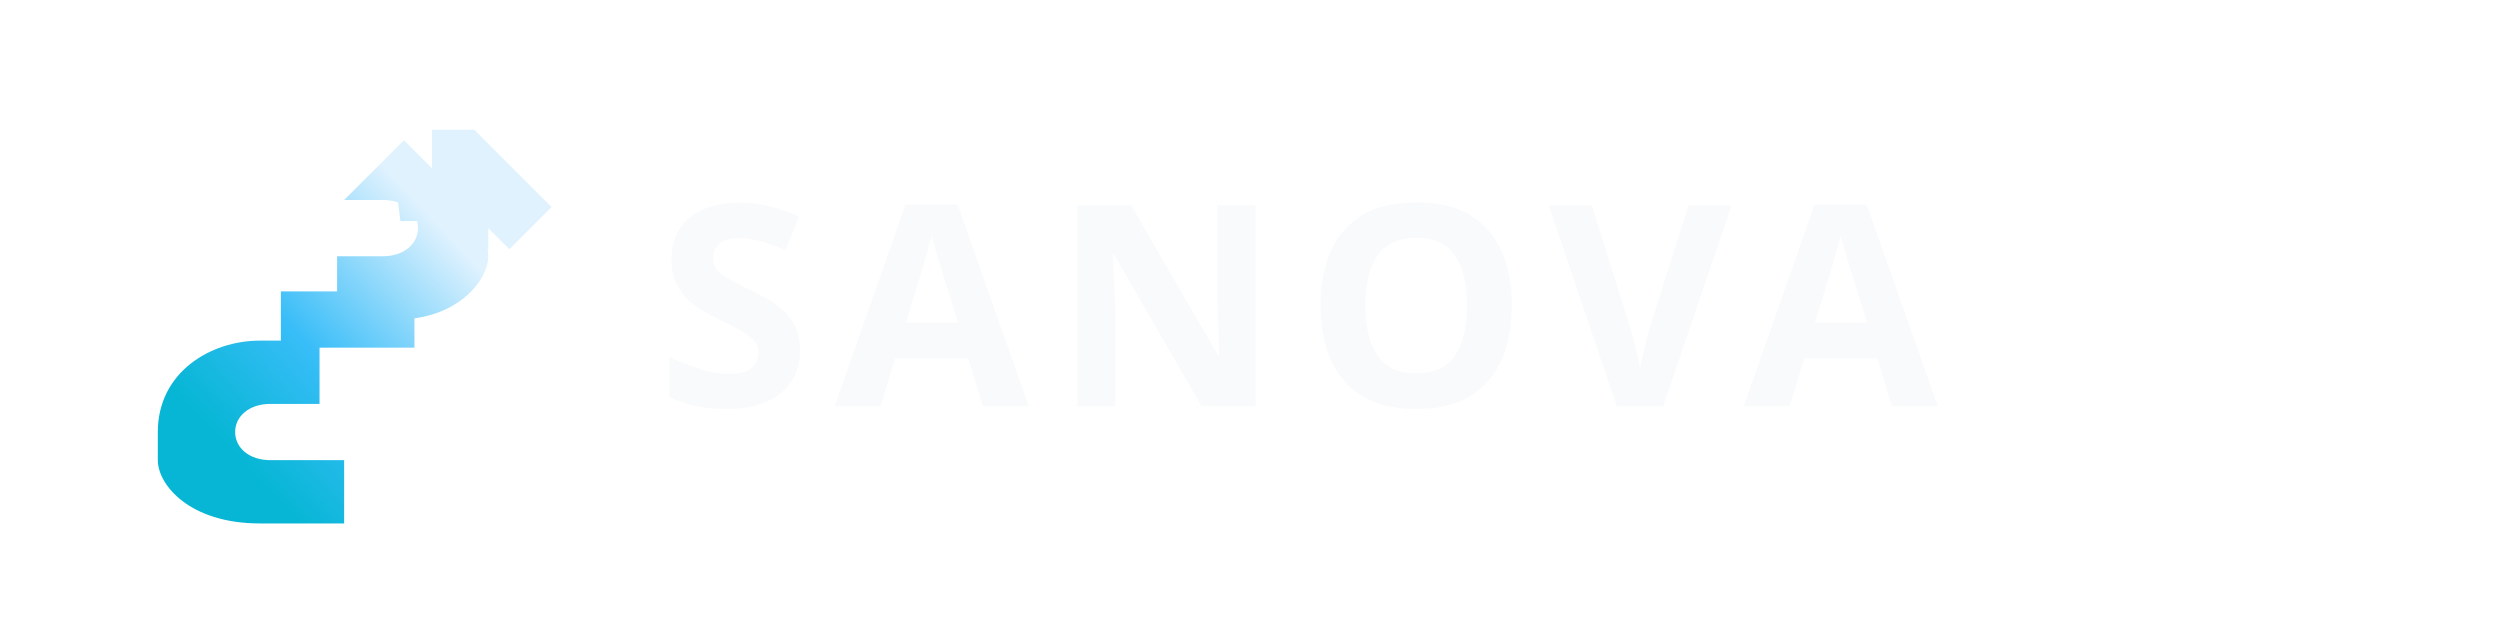
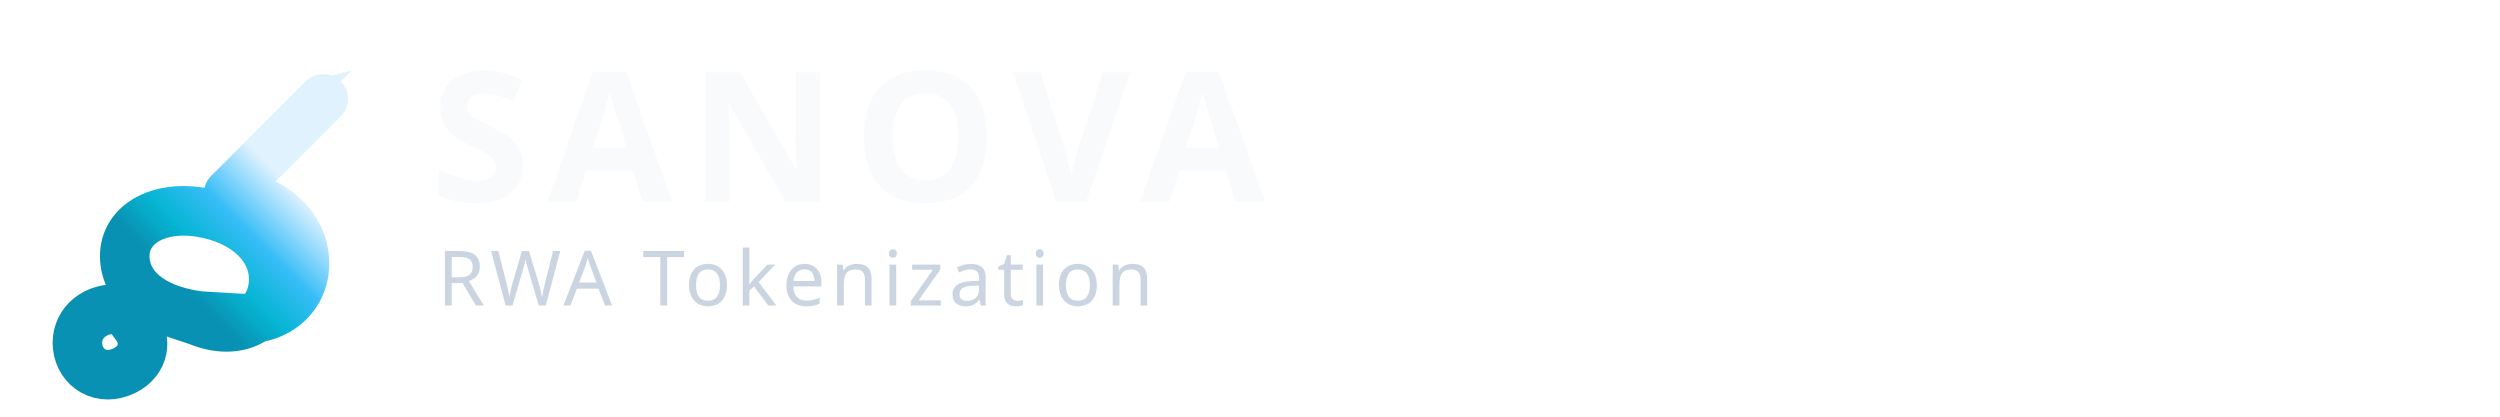
- <svg xmlns="http://www.w3.org/2000/svg" viewBox="0 0 640 160" role="img" aria-label="Sanova Global">
+ <svg xmlns="http://www.w3.org/2000/svg" viewBox="0 0 720 120" role="img" aria-label="Sanova Global">
  <defs>
-     <linearGradient id="sanova-symbol" x1="16" y1="136" x2="144" y2="16" gradientUnits="userSpaceOnUse">
-       <stop offset="0" stop-color="#06B6D4" />
-       <stop offset="0.42" stop-color="#38BDF8" />
+     <linearGradient id="sanova-symbol" x1="16" y1="104" x2="104" y2="16" gradientUnits="userSpaceOnUse">
+       <stop offset="0" stop-color="#0891B2" />
+       <stop offset="0.28" stop-color="#06B6D4" />
+       <stop offset="0.58" stop-color="#38BDF8" />
      <stop offset="1" stop-color="#E0F2FE" />
    </linearGradient>
  </defs>
-   <g transform="translate(8 8) scale(0.45)">
-     <g fill="url(#sanova-symbol)">
-       <path d="M72 228c0-34 30-52 58-52h34v36h-28c-12 0-20 7-20 16s8 16 20 16h42v36H130c-40 0-58-22-58-36z" />
-       <path d="M142 148h76v32h-76z" />
-       <path d="M208 92c34 0 52 22 52 36s-18 36-52 36h-34v-36h26c12 0 20-7 20-16s-8-16-20-16h-22l34-34 28 28-18 18h-12z" />
-       <path d="M252 56l44 44-24 24-12-12v12h-32V56z" />
-     </g>
+   <g transform="translate(4 4) scale(0.34)">
+     <path fill="none" stroke="url(#sanova-symbol)" stroke-width="42" stroke-linecap="round" stroke-linejoin="round" d="M 86 250          C 66 250, 52 264, 54 282          C 56 300, 74 312, 94 302          C 110 294, 114 276, 102 262          C 92 250, 104 242, 120 248          L 156 260          C 190 274, 218 258, 220 228          C 222 198, 196 174, 158 168          C 120 162, 92 180, 94 208          C 96 236, 124 252, 158 256          L 192 258          C 224 260, 248 238, 246 208          C 244 178, 218 156, 182 152          L 206 128          L 262 72" />
+     <path fill="url(#sanova-symbol)" d="M 262 72 L 286 48 L 248 58 L 230 78 Z" />
  </g>
-   <text x="168" y="104" fill="#F8FAFC" font-family="Segoe UI, system-ui, -apple-system, BlinkMacSystemFont, sans-serif" font-size="72" font-weight="700" letter-spacing="6">
+   <text x="124" y="58" fill="#F8FAFC" font-family="Segoe UI, system-ui, -apple-system, BlinkMacSystemFont, sans-serif" font-size="52" font-weight="700" letter-spacing="5">
    SANOVA
  </text>
+   <text x="126" y="88" fill="#CBD5E1" font-family="Segoe UI, system-ui, -apple-system, BlinkMacSystemFont, sans-serif" font-size="22" font-weight="500" letter-spacing="1.5">
+     RWA Tokenization
+   </text>
</svg>
